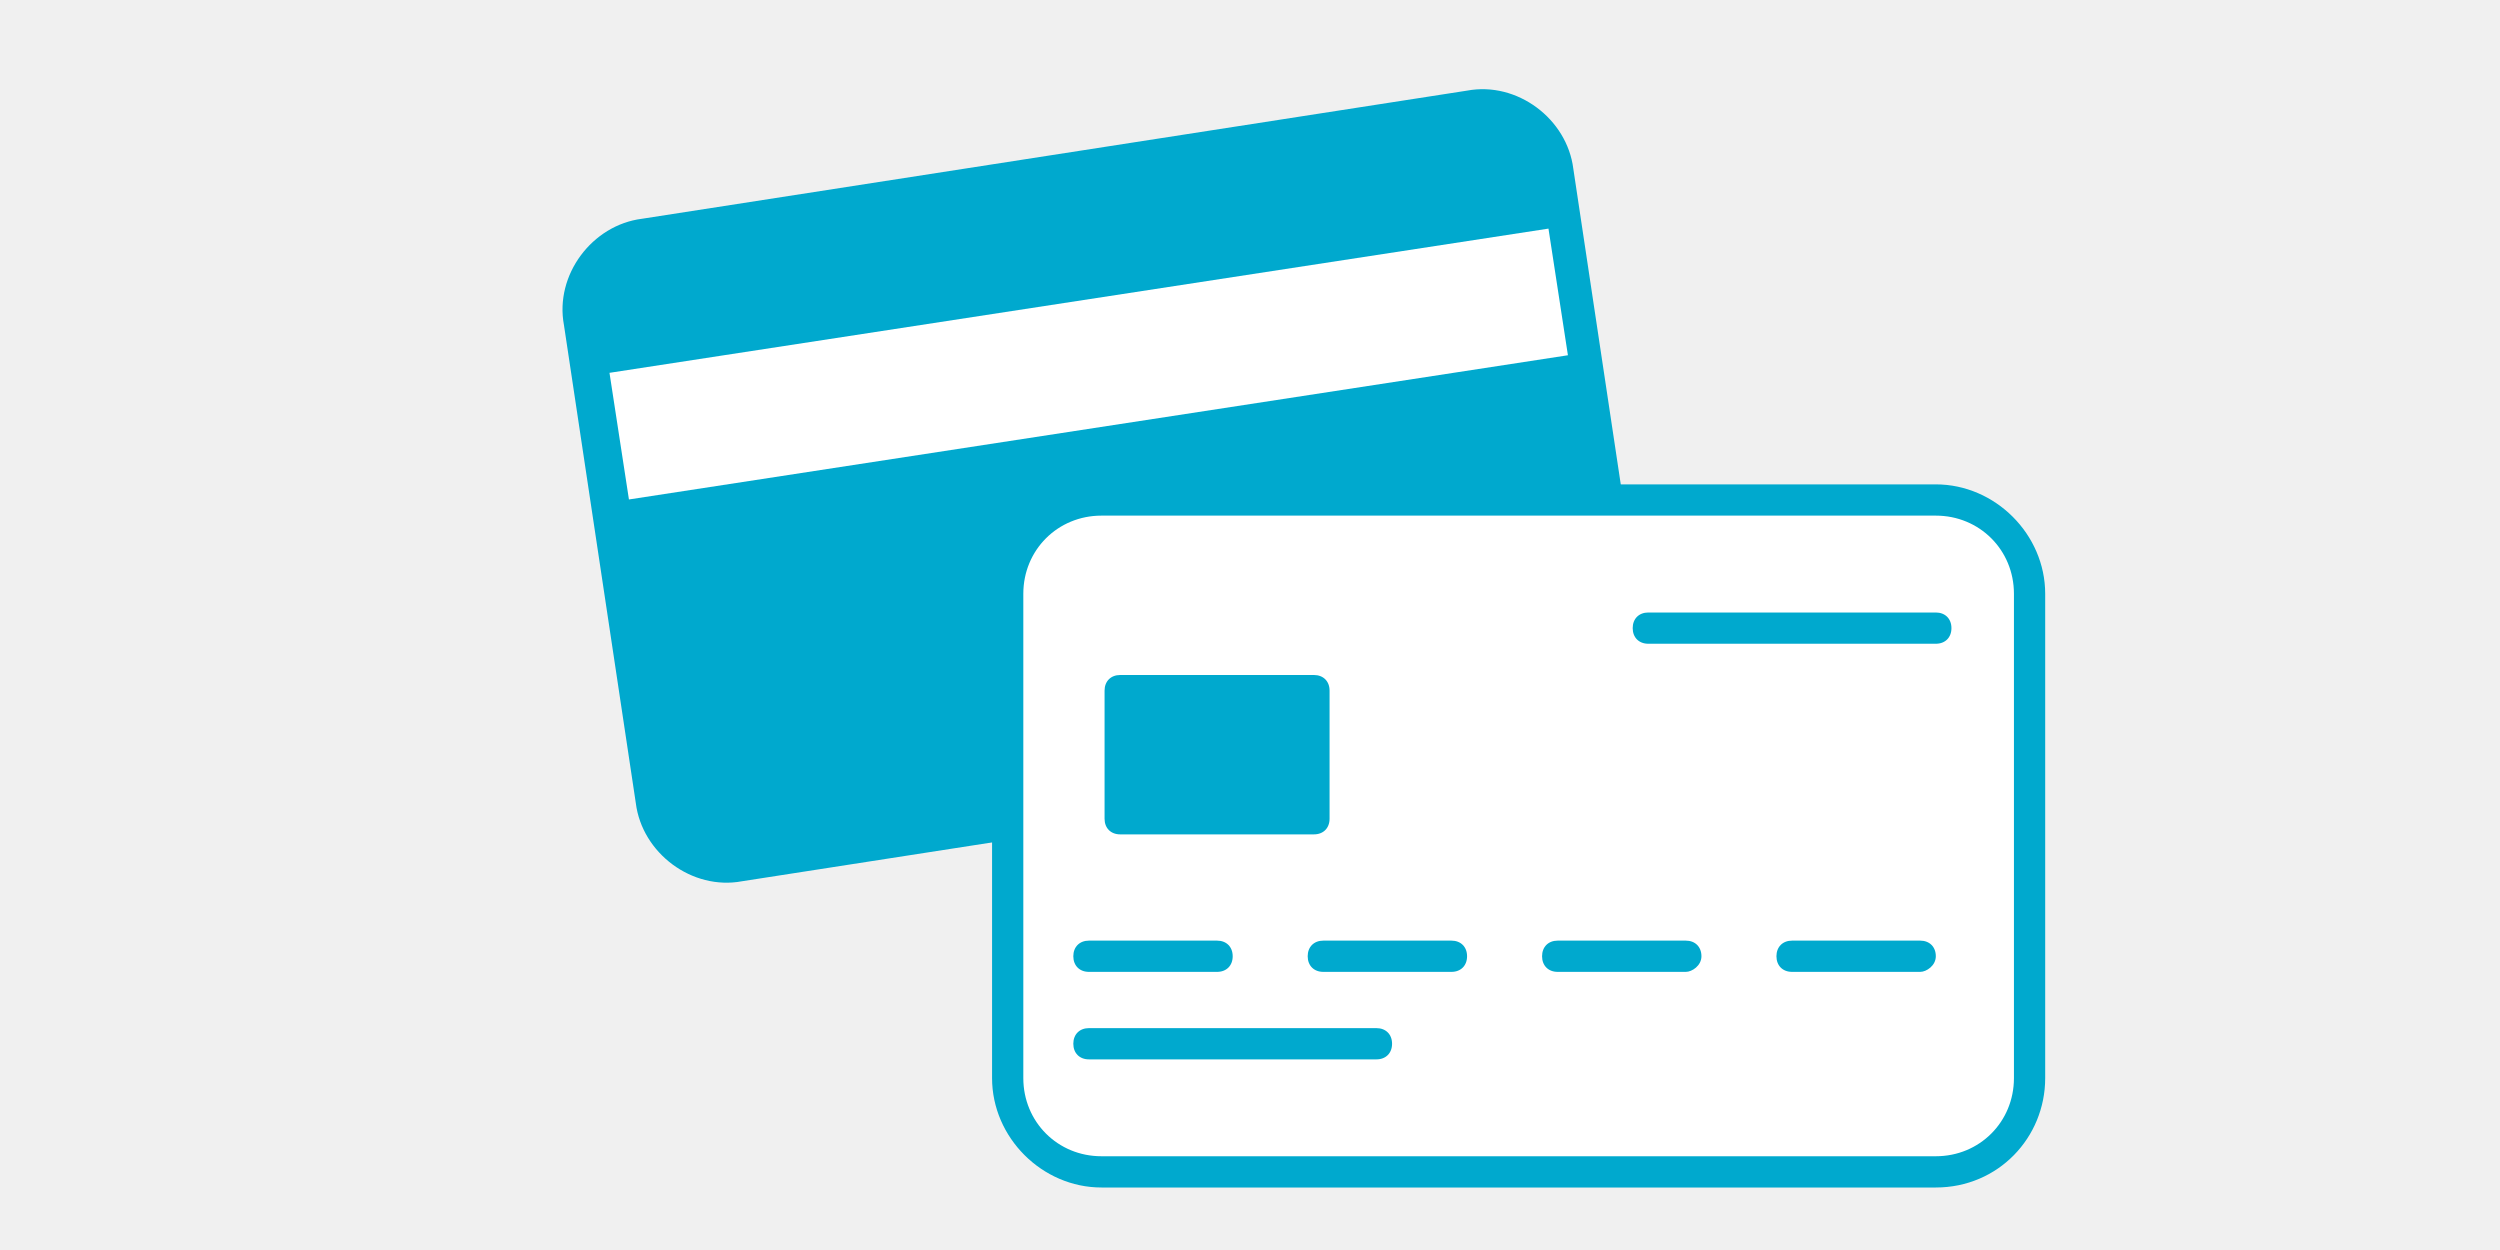
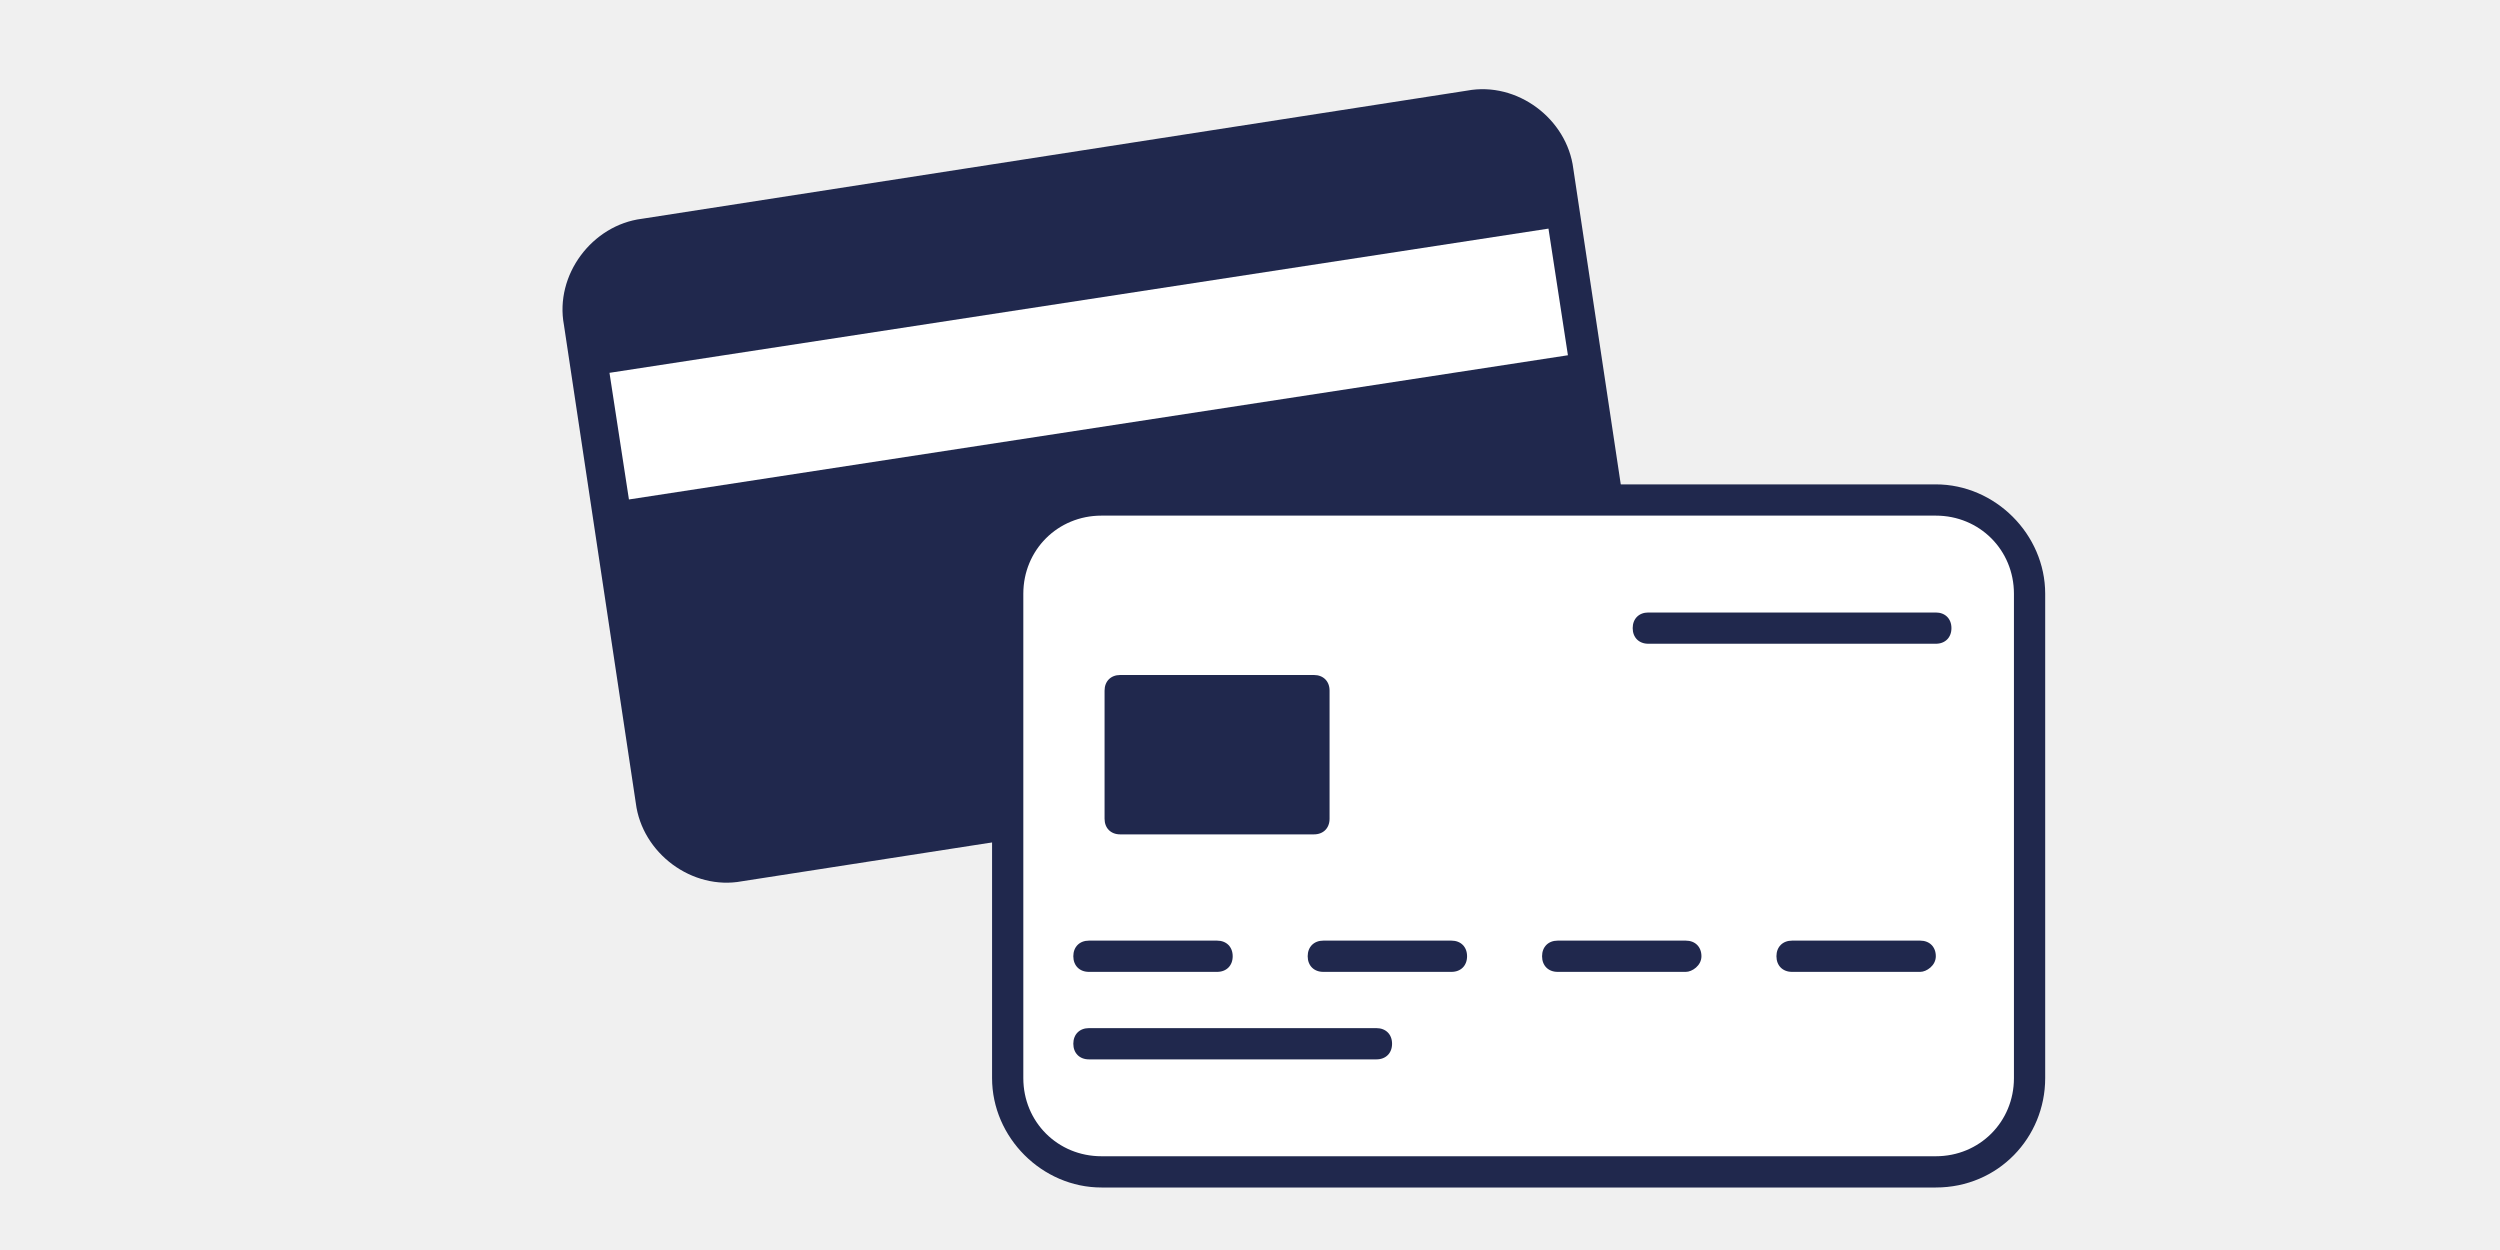
<svg xmlns="http://www.w3.org/2000/svg" version="1.1" id="Layer_1" x="0px" y="0px" viewBox="0 0 80 40" xml:space="preserve" width="80" height="40">
  <defs id="defs95" />
  <style type="text/css" id="style2">
- 	.st0{fill:#00A9CE;}
- 	.st1{fill:#00A9CE;stroke:#FFFFFF;stroke-linecap:round;stroke-linejoin:round;stroke-miterlimit:10;}
+ 	.st0{fill:#20284D;}
+ 	.st1{fill:#20284D;stroke:#FFFFFF;stroke-linecap:round;stroke-linejoin:round;stroke-miterlimit:10;}
	.st2{fill:#FFFFFF;}
</style>
-   <path class="st0" d="m 418.046,5555.6 v 93 c 0,1.7 -1.3,3 -3,3 h -60 c -1.7,0 -3,-1.3 -3,-3 v -93 c 0,-1.7 1.3,-3 3,-3 h 60 c 1.7,0 3,1.3 3,3 z" id="path6" style="fill:#00a9ce" />
+   <path class="st0" d="m 418.046,5555.6 v 93 c 0,1.7 -1.3,3 -3,3 h -60 c -1.7,0 -3,-1.3 -3,-3 v -93 c 0,-1.7 1.3,-3 3,-3 h 60 c 1.7,0 3,1.3 3,3 z" id="path6" style="fill:#20284D" />
  <g id="g30" transform="translate(-35.05383,-34)">
-     <ellipse transform="matrix(0.9699,-0.2435,0.2435,0.9699,-1356.562,271.5286)" class="st1" cx="420" cy="5623" rx="22.5" ry="22" id="ellipse8" style="fill:#00a9ce;stroke:#ffffff;stroke-linecap:round;stroke-linejoin:round;stroke-miterlimit:10" />
+     <ellipse transform="matrix(0.9699,-0.2435,0.2435,0.9699,-1356.562,271.5286)" class="st1" cx="420" cy="5623" rx="22.5" ry="22" id="ellipse8" style="fill:#20284D;stroke:#ffffff;stroke-linecap:round;stroke-linejoin:round;stroke-miterlimit:10" />
    <g id="g28">
      <path class="st2" d="m 401.3,5612.5 c -0.1,0.4 0.2,0.9 0.3,1.3 0.1,0.5 -0.1,1 0,1.4 0.3,1.1 0.3,1.1 0.1,2 0,0.2 0,0.3 -0.1,0.5 -0.1,1.1 -0.2,2.2 0.6,3.2 0.4,0.6 1,0.6 1.4,1.1 0.1,0.3 0.2,0.7 0.2,1 0,0.3 0.8,0.4 0.4,0.8 0.3,0.2 0.7,0.3 1,0.5 0,-0.2 0,-0.5 -0.1,-1 0.3,0.2 0.5,0.3 0.7,0.5 0.4,0.4 0.7,0.8 1.1,1.2 0.4,0.4 1,0.6 0.7,1.3 1.1,0.6 2.2,1.2 3.6,1 0.6,-0.1 1.2,-0.3 1.8,0.2 0.3,0.3 0.8,0.3 1.2,0.4 0.1,0 0.2,-0.2 0.4,-0.3 2,1.8 2,1.8 4.3,1 0,-0.1 0,-0.2 0,-0.2 -0.3,0 -0.7,0 -1,0.1 -1.1,0 -1.3,-0.2 -1.5,-1.3 -0.1,-0.3 -0.3,-0.6 -0.5,-0.9 -0.7,0.1 -1.2,0.2 -1.8,0.3 0.1,-0.8 0.1,-1.4 0.2,-2.1 -0.4,0.1 -0.8,0.2 -1.1,0.3 -0.2,0.5 -0.1,1.1 -0.8,1.3 -0.8,0.2 -1.2,-0.2 -1.7,-0.5 -0.2,-0.9 -0.5,-1.8 -0.7,-2.7 1,-1.2 1,-1.2 2.4,-1.2 0,-0.2 0,-0.4 0.1,-0.8 0.7,0 1.5,0 2.1,-0.1 0.6,0.6 1.1,1.2 1.6,1.8 0.2,-1.1 -0.6,-1.7 -0.9,-2.7 0.4,-0.5 0.9,-1 1.3,-1.6 0.4,-0.5 0.4,-0.6 -0.3,-1.4 0.2,-0.2 0.6,-0.4 0.7,-0.7 0.1,-0.8 0.7,-1.1 1.2,-1.5 0,-0.3 -0.1,-0.5 -0.1,-0.8 0.4,-0.2 0.8,-0.4 1.2,-0.6 0.1,0.2 0.2,0.4 0.3,0.6 0.6,-0.6 1.1,-1.1 1.7,-1.6 -0.1,-0.1 -0.1,-0.2 -0.2,-0.2 -0.3,0.2 -0.6,0.4 -0.9,0.7 -0.2,-0.2 -0.5,-0.3 -0.9,-0.6 0.5,-0.6 0.9,-1 1.2,-1.5 0.3,-0.6 1,-0.7 1.3,-1.1 -0.5,-0.6 -1,-0.8 -1.7,-0.9 -0.5,0 -0.9,-0.2 -1.2,-0.7 -0.2,-0.3 -0.4,-0.5 -0.7,-0.7 -0.1,-0.1 -0.3,-0.1 -0.5,-0.1 -0.1,0.3 -0.2,0.6 -0.3,1 -1.1,-0.3 -1.7,-2.1 -3.1,-1.1 0.1,0.7 -0.3,1.4 0.4,2 0.1,0.1 0.1,0.4 0.1,0.5 -0.7,0.6 -0.2,1.4 -0.3,2 -1.2,0.2 -1,-0.9 -1.3,-1.4 -0.6,0 -1,0.1 -1.4,0 -0.4,-0.1 -0.8,-0.3 -1.2,-0.4 -0.4,-0.2 -0.5,-0.6 -0.4,-1 0.2,-0.7 0.8,-1.1 1.1,-1.7 0.1,-0.4 0.8,0 1.2,0 0.3,0 0.6,-0.1 1.3,-0.3 -0.6,-0.2 -1,-0.4 -1.2,-0.5 0.2,-0.4 0.4,-0.7 0.5,-1 0.4,-1.2 0.6,-1.3 1.6,-0.7 0.2,0.1 0.3,0.2 0.5,0.3 -0.4,0.5 -0.7,0.9 -1.1,1.4 1.2,-0.2 1.2,-0.2 2.5,0.6 0.3,-0.3 0.6,-0.5 0.9,-0.8 -0.2,-0.2 -0.3,-0.3 -0.5,-0.5 0.2,-0.4 0.3,-0.7 0.5,-1 -1.4,-0.6 -2.6,-1.1 -3.8,-1.7 -0.7,0.1 -1.2,0.2 -1.8,0.4 0,-0.1 0,-0.2 -0.1,-0.3 0.5,-0.1 1.1,-0.3 1.5,-0.4 0.1,-0.3 0.2,-0.5 0.3,-0.7 -0.3,0.1 -0.6,0.2 -0.9,0.3 0,0.1 0.1,0.1 0.1,0.2 -0.3,0 -0.6,0 -0.8,0 -0.5,0.2 -0.9,0.4 -1.4,0.6 -0.2,0.4 -0.5,0.7 -0.7,1.1 0.2,0.3 0.4,0.5 0.8,1.1 -0.7,-0.2 -1,-0.3 -1.3,-0.4 0.1,-0.3 0.1,-0.6 0.2,-0.8 -0.3,-0.1 -0.5,-0.1 -0.8,-0.2 -0.7,0.4 -1.3,0.8 -1.9,1.3 0.2,0 0.3,0.1 0.5,0.1 -0.2,0.3 -0.3,0.4 -0.4,0.6 -0.2,-0.1 -0.5,-0.2 -0.7,-0.2 -2,1.6 -3.8,3.5 -5.2,5.6 0.2,0.5 0.3,0.8 0.2,1.3 z m 10.2,-8.6 c 0.3,0.4 0.6,0.9 0.9,1.3 -0.1,0.1 -0.2,0.2 -0.3,0.3 -0.5,-0.4 -1,-0.8 -1.6,-1.3 0.4,-0.1 0.7,-0.2 1,-0.3 z" id="path10" style="fill:#ffffff" />
      <path class="st2" d="m 415.3,5601.9 c 0.6,-0.2 1.2,-0.1 1.7,0.5 0.4,0.4 1.1,0.3 1.5,0.8 0.1,0.1 0.3,0 0.5,0 -0.1,0.2 -0.2,0.4 -0.3,0.8 0.6,0.2 1.4,0.3 1.7,0.7 0.7,1 1.7,1.2 3.1,1.2 -0.3,-0.4 -0.7,-0.8 -0.7,-1 0.1,-0.5 0.3,-0.8 -0.4,-1 0.2,-0.2 0.4,-0.3 0.6,-0.5 -0.1,-0.2 -0.1,-0.5 -0.2,-0.7 0.1,-0.1 0.3,-0.1 0.4,-0.2 0.1,-0.1 0.1,-0.3 0.2,-0.5 -0.4,-0.1 -0.8,-0.2 -1.1,-0.5 -0.1,-0.1 -0.2,-0.2 -0.3,-0.3 -2.4,-0.2 -4.8,0 -7.2,0.6 -0.1,0 -0.2,0 -0.2,0.1 0.1,0 0.4,0.1 0.7,0 z" id="path12" style="fill:#ffffff" />
      <path class="st2" d="m 427.3,5641.6 c 0.4,-0.2 0.6,-0.5 0.7,-0.8 0.1,-0.2 0.1,-0.4 0.2,-0.5 1.2,-0.5 1.8,-1.6 2.1,-2.8 0.2,-0.7 0.7,-1.1 1.2,-1.2 1.1,-0.3 1.3,-1.1 1.6,-1.9 0.4,-1.3 0.7,-2.7 1.6,-3.8 l 0.1,-0.1 c 0,-0.3 0,-0.5 0,-0.9 -0.7,0.1 -1.2,-0.7 -1.9,-0.4 -0.7,0.3 -1.3,0.1 -1.9,-0.1 -0.2,-0.1 -0.5,0.2 -0.9,0.3 -0.4,-0.6 -0.9,-1.2 -1.5,-1.9 -0.6,0 -1.3,0 -2.1,0 -0.8,-0.4 -1.7,-0.7 -2.6,-1.1 -0.3,0.3 -0.4,0.6 -1,0.5 -0.6,-0.2 -1.4,-0.5 -2,0.3 -0.1,-0.2 -0.2,-0.4 -0.3,-0.6 -0.3,0.4 -0.4,1 -1,1 -0.7,0.1 0,1.2 -0.8,1.3 0.2,0.6 0.3,1.2 0.5,2.1 -0.3,0.4 -0.6,1 -1,1.6 0.6,0.4 0.1,1.1 0.3,1.5 0.6,0.4 1.2,0.8 1.7,1.2 0.5,0.4 0.8,0.9 1.3,1.2 0.5,0.3 1.2,0.5 1.7,0.7 0.6,1.9 0.8,3.6 0.4,5.4 0.1,0.2 0.4,0.4 0.4,0.6 0,0.5 0,1 0.1,1.5 0,0.1 0,0.2 0,0.2 0.4,-0.1 0.7,-0.2 1.1,-0.3 0.1,0 0.2,0 0.2,-0.1 0.5,-1.2 0.8,-2.2 1.8,-2.9 z" id="path14" style="fill:#ffffff" />
      <path class="st2" d="m 438.4,5611.6 c -0.7,0.6 -0.7,1.3 -0.5,2 0.1,0.3 0.2,0.7 0.1,1 -0.4,1.3 0,2.6 -0.4,4 0.3,0 0.5,0 0.8,0 0.1,0.7 0.5,1.2 0.1,1.9 -0.1,0.2 0,0.8 0.2,1 1.1,0.6 1.1,2 2.2,2.4 0.5,-0.4 1,-0.8 1.6,-1.2 0,-1.7 -0.2,-3.4 -0.7,-5.1 -0.6,-2.5 -1.7,-4.8 -3.1,-6.9 h -0.1 c 0.1,0.2 0,0.7 -0.2,0.9 z" id="path16" style="fill:#ffffff" />
      <path class="st2" d="m 431.9,5605.4 c 0.3,0.3 0.5,0.7 0.7,0.9 0.8,0 1.4,0.1 2.2,0.1 -0.1,0.4 -0.1,0.6 -0.3,1.2 0.5,0.3 1.1,0.6 1.7,0.9 -0.2,0.3 -0.5,0.6 -0.7,0.8 0.5,0.8 0.8,1.4 1.2,2.1 0.3,0.1 0.7,0.1 1.2,0.2 -0.2,-0.6 0.6,-1.2 -0.3,-1.7 0,-0.4 -0.2,-0.7 -0.3,-1.1 -1.2,-1.4 -2.6,-2.7 -4.2,-3.8 -0.3,-0.1 -0.7,-0.1 -1.2,0.4 z" id="path18" style="fill:#ffffff" />
      <path class="st2" d="m 418.4,5623.5 c -0.4,0 -0.9,0.2 -1.1,0.1 -1,-0.6 -1.7,0 -2.6,0.2 0.5,1.1 0.8,0.2 1.1,0 1,-0.1 1.9,1.1 3,0.1 -0.1,-0.1 -0.2,-0.4 -0.4,-0.4 z" id="path20" style="fill:#ffffff" />
      <path class="st2" d="m 421.4,5610.9 c 0,0.2 -0.1,0.4 -0.2,0.6 0.7,0 1.2,0 1.8,0 -0.1,-0.3 -0.1,-0.5 -0.2,-0.7 -0.5,-0.2 -1,-0.4 -1.4,-0.5 0.1,0.2 0.1,0.4 0,0.6 z" id="path22" style="fill:#ffffff" />
      <path class="st2" d="m 419.5,5624.3 c 0.2,0.2 0.5,0.4 0.7,0.5 0.6,-0.9 1.7,-0.5 2.6,-1.2 -1.2,0.1 -2.2,0.2 -3.1,0.3 -0.1,0 -0.1,0.2 -0.2,0.4 z" id="path24" style="fill:#ffffff" />
      <path class="st2" d="m 424.9,5602.8 c 1.2,0.8 1.2,0.8 2.1,-0.1 -0.8,-0.4 -0.8,-0.4 -2.1,0.1 z" id="path26" style="fill:#ffffff" />
    </g>
  </g>
  <g id="g34" transform="translate(-35.05383,-34)">
    <text transform="translate(393.157,5668.82)" class="st2" style="font-size:10px;font-family:Montserrat-Regular;fill:#ffffff" id="text32">PASSPORT</text>
  </g>
  <g id="g90" transform="translate(-17.05383,-36)">
-     <path class="st0" d="m 67.2,60.1 -26.4,4.1 c -1.6,0.3 -3.2,-0.9 -3.4,-2.5 L 35.1,46.4 C 34.8,44.8 36,43.2 37.6,43 L 64,38.9 c 1.6,-0.3 3.2,0.9 3.4,2.5 l 2.3,15.3 c 0.3,1.6 -0.8,3.1 -2.5,3.4 z" id="path36" style="fill:#00a9ce" />
+     <path class="st0" d="m 67.2,60.1 -26.4,4.1 c -1.6,0.3 -3.2,-0.9 -3.4,-2.5 L 35.1,46.4 C 34.8,44.8 36,43.2 37.6,43 L 64,38.9 c 1.6,-0.3 3.2,0.9 3.4,2.5 l 2.3,15.3 c 0.3,1.6 -0.8,3.1 -2.5,3.4 z" id="path36" style="fill:#20284D" />
    <g id="g40">
      <rect x="36.7" y="45.6" transform="matrix(0.9884,-0.1518,0.1518,0.9884,-6.6389,8.4304)" class="st2" width="30.4" height="4.1" id="rect38" style="fill:#ffffff" />
    </g>
    <g id="g46">
      <path class="st2" d="M 79,73.5 H 52.3 c -1.7,0 -3,-1.3 -3,-3 V 55 c 0,-1.6 1.3,-3 3,-3 H 79 c 1.6,0 3,1.4 3,3 v 15.5 c 0,1.6 -1.3,3 -3,3 z" id="path42" style="fill:#ffffff" />
-       <path class="st0" d="M 79,74 H 52.3 c -1.9,0 -3.5,-1.6 -3.5,-3.5 V 55 c 0,-1.9 1.6,-3.5 3.5,-3.5 H 79 c 1.9,0 3.5,1.6 3.5,3.5 V 70.5 C 82.5,72.4 81,74 79,74 Z M 52.3,52.5 c -1.4,0 -2.5,1.1 -2.5,2.5 v 15.5 c 0,1.4 1.1,2.5 2.5,2.5 H 79 c 1.4,0 2.5,-1.1 2.5,-2.5 V 55 c 0,-1.4 -1.1,-2.5 -2.5,-2.5 z" id="path44" style="fill:#00a9ce" />
+       <path class="st0" d="M 79,74 H 52.3 c -1.9,0 -3.5,-1.6 -3.5,-3.5 V 55 c 0,-1.9 1.6,-3.5 3.5,-3.5 H 79 c 1.9,0 3.5,1.6 3.5,3.5 V 70.5 C 82.5,72.4 81,74 79,74 Z M 52.3,52.5 c -1.4,0 -2.5,1.1 -2.5,2.5 v 15.5 c 0,1.4 1.1,2.5 2.5,2.5 H 79 c 1.4,0 2.5,-1.1 2.5,-2.5 V 55 c 0,-1.4 -1.1,-2.5 -2.5,-2.5 z" id="path44" style="fill:#20284D" />
    </g>
    <g id="g52">
-       <path class="st0" d="m 59.1,63.3 h -6.2 c -0.5,0 -1,-0.4 -1,-1 v -4.1 c 0,-0.5 0.5,-1 1,-1 h 6.2 c 0.6,0 1,0.5 1,1 v 4.1 c 0,0.5 -0.5,1 -1,1 z" id="path48" style="fill:#00a9ce" />
+       <path class="st0" d="m 59.1,63.3 h -6.2 c -0.5,0 -1,-0.4 -1,-1 v -4.1 c 0,-0.5 0.5,-1 1,-1 h 6.2 c 0.6,0 1,0.5 1,1 v 4.1 c 0,0.5 -0.5,1 -1,1 z" id="path48" style="fill:#20284D" />
      <path class="st2" d="m 59.1,63.8 h -6.2 c -0.8,0 -1.5,-0.7 -1.5,-1.5 v -4.1 c 0,-0.8 0.7,-1.5 1.5,-1.5 h 6.2 c 0.8,0 1.5,0.7 1.5,1.5 v 4.1 c 0,0.8 -0.7,1.5 -1.5,1.5 z m -6.2,-6.2 c -0.3,0 -0.5,0.2 -0.5,0.5 v 4.1 c 0,0.3 0.2,0.5 0.5,0.5 h 6.2 c 0.3,0 0.5,-0.2 0.5,-0.5 v -4.1 c 0,-0.3 -0.2,-0.5 -0.5,-0.5 z" id="path50" style="fill:#ffffff" />
    </g>
    <g id="g58">
      <line class="st2" x1="51.9" y1="66.6" x2="56" y2="66.6" id="line54" style="fill:#ffffff" />
-       <path class="st0" d="m 56,67.1 h -4.1 c -0.3,0 -0.5,-0.2 -0.5,-0.5 0,-0.3 0.2,-0.5 0.5,-0.5 H 56 c 0.3,0 0.5,0.2 0.5,0.5 0,0.3 -0.2,0.5 -0.5,0.5 z" id="path56" style="fill:#00a9ce" />
+       <path class="st0" d="m 56,67.1 h -4.1 c -0.3,0 -0.5,-0.2 -0.5,-0.5 0,-0.3 0.2,-0.5 0.5,-0.5 H 56 c 0.3,0 0.5,0.2 0.5,0.5 0,0.3 -0.2,0.5 -0.5,0.5 z" id="path56" style="fill:#20284D" />
    </g>
    <g id="g64">
      <line class="st2" x1="51.9" y1="69.4" x2="61.1" y2="69.4" id="line60" style="fill:#ffffff" />
-       <path class="st0" d="m 61.1,69.9 h -9.2 c -0.3,0 -0.5,-0.2 -0.5,-0.5 0,-0.3 0.2,-0.5 0.5,-0.5 h 9.2 c 0.3,0 0.5,0.2 0.5,0.5 0,0.3 -0.2,0.5 -0.5,0.5 z" id="path62" style="fill:#00a9ce" />
+       <path class="st0" d="m 61.1,69.9 h -9.2 c -0.3,0 -0.5,-0.2 -0.5,-0.5 0,-0.3 0.2,-0.5 0.5,-0.5 h 9.2 c 0.3,0 0.5,0.2 0.5,0.5 0,0.3 -0.2,0.5 -0.5,0.5 z" id="path62" style="fill:#20284D" />
    </g>
    <g id="g70">
      <line class="st2" x1="69.8" y1="56.1" x2="79" y2="56.1" id="line66" style="fill:#ffffff" />
-       <path class="st0" d="m 79,56.6 h -9.2 c -0.3,0 -0.5,-0.2 -0.5,-0.5 0,-0.3 0.2,-0.5 0.5,-0.5 H 79 c 0.3,0 0.5,0.2 0.5,0.5 0,0.3 -0.2,0.5 -0.5,0.5 z" id="path68" style="fill:#00a9ce" />
+       <path class="st0" d="m 79,56.6 h -9.2 c -0.3,0 -0.5,-0.2 -0.5,-0.5 0,-0.3 0.2,-0.5 0.5,-0.5 H 79 c 0.3,0 0.5,0.2 0.5,0.5 0,0.3 -0.2,0.5 -0.5,0.5 z" id="path68" style="fill:#20284D" />
    </g>
    <g id="g76">
      <line class="st2" x1="59.4" y1="66.6" x2="63.5" y2="66.6" id="line72" style="fill:#ffffff" />
-       <path class="st0" d="m 63.5,67.1 h -4.1 c -0.3,0 -0.5,-0.2 -0.5,-0.5 0,-0.3 0.2,-0.5 0.5,-0.5 h 4.1 c 0.3,0 0.5,0.2 0.5,0.5 0,0.3 -0.2,0.5 -0.5,0.5 z" id="path74" style="fill:#00a9ce" />
+       <path class="st0" d="m 63.5,67.1 h -4.1 c -0.3,0 -0.5,-0.2 -0.5,-0.5 0,-0.3 0.2,-0.5 0.5,-0.5 h 4.1 c 0.3,0 0.5,0.2 0.5,0.5 0,0.3 -0.2,0.5 -0.5,0.5 z" id="path74" style="fill:#20284D" />
    </g>
    <g id="g82">
      <line class="st2" x1="66.9" y1="66.6" x2="71" y2="66.6" id="line78" style="fill:#ffffff" />
-       <path class="st0" d="m 71,67.1 h -4.1 c -0.3,0 -0.5,-0.2 -0.5,-0.5 0,-0.3 0.2,-0.5 0.5,-0.5 H 71 c 0.3,0 0.5,0.2 0.5,0.5 0,0.3 -0.3,0.5 -0.5,0.5 z" id="path80" style="fill:#00a9ce" />
+       <path class="st0" d="m 71,67.1 h -4.1 c -0.3,0 -0.5,-0.2 -0.5,-0.5 0,-0.3 0.2,-0.5 0.5,-0.5 H 71 c 0.3,0 0.5,0.2 0.5,0.5 0,0.3 -0.3,0.5 -0.5,0.5 z" id="path80" style="fill:#20284D" />
    </g>
    <g id="g88">
      <line class="st2" x1="74.4" y1="66.6" x2="78.5" y2="66.6" id="line84" style="fill:#ffffff" />
-       <path class="st0" d="m 78.5,67.1 h -4.1 c -0.3,0 -0.5,-0.2 -0.5,-0.5 0,-0.3 0.2,-0.5 0.5,-0.5 h 4.1 c 0.3,0 0.5,0.2 0.5,0.5 0,0.3 -0.3,0.5 -0.5,0.5 z" id="path86" style="fill:#00a9ce" />
+       <path class="st0" d="m 78.5,67.1 h -4.1 c -0.3,0 -0.5,-0.2 -0.5,-0.5 0,-0.3 0.2,-0.5 0.5,-0.5 h 4.1 c 0.3,0 0.5,0.2 0.5,0.5 0,0.3 -0.3,0.5 -0.5,0.5 z" id="path86" style="fill:#20284D" />
    </g>
  </g>
</svg>
